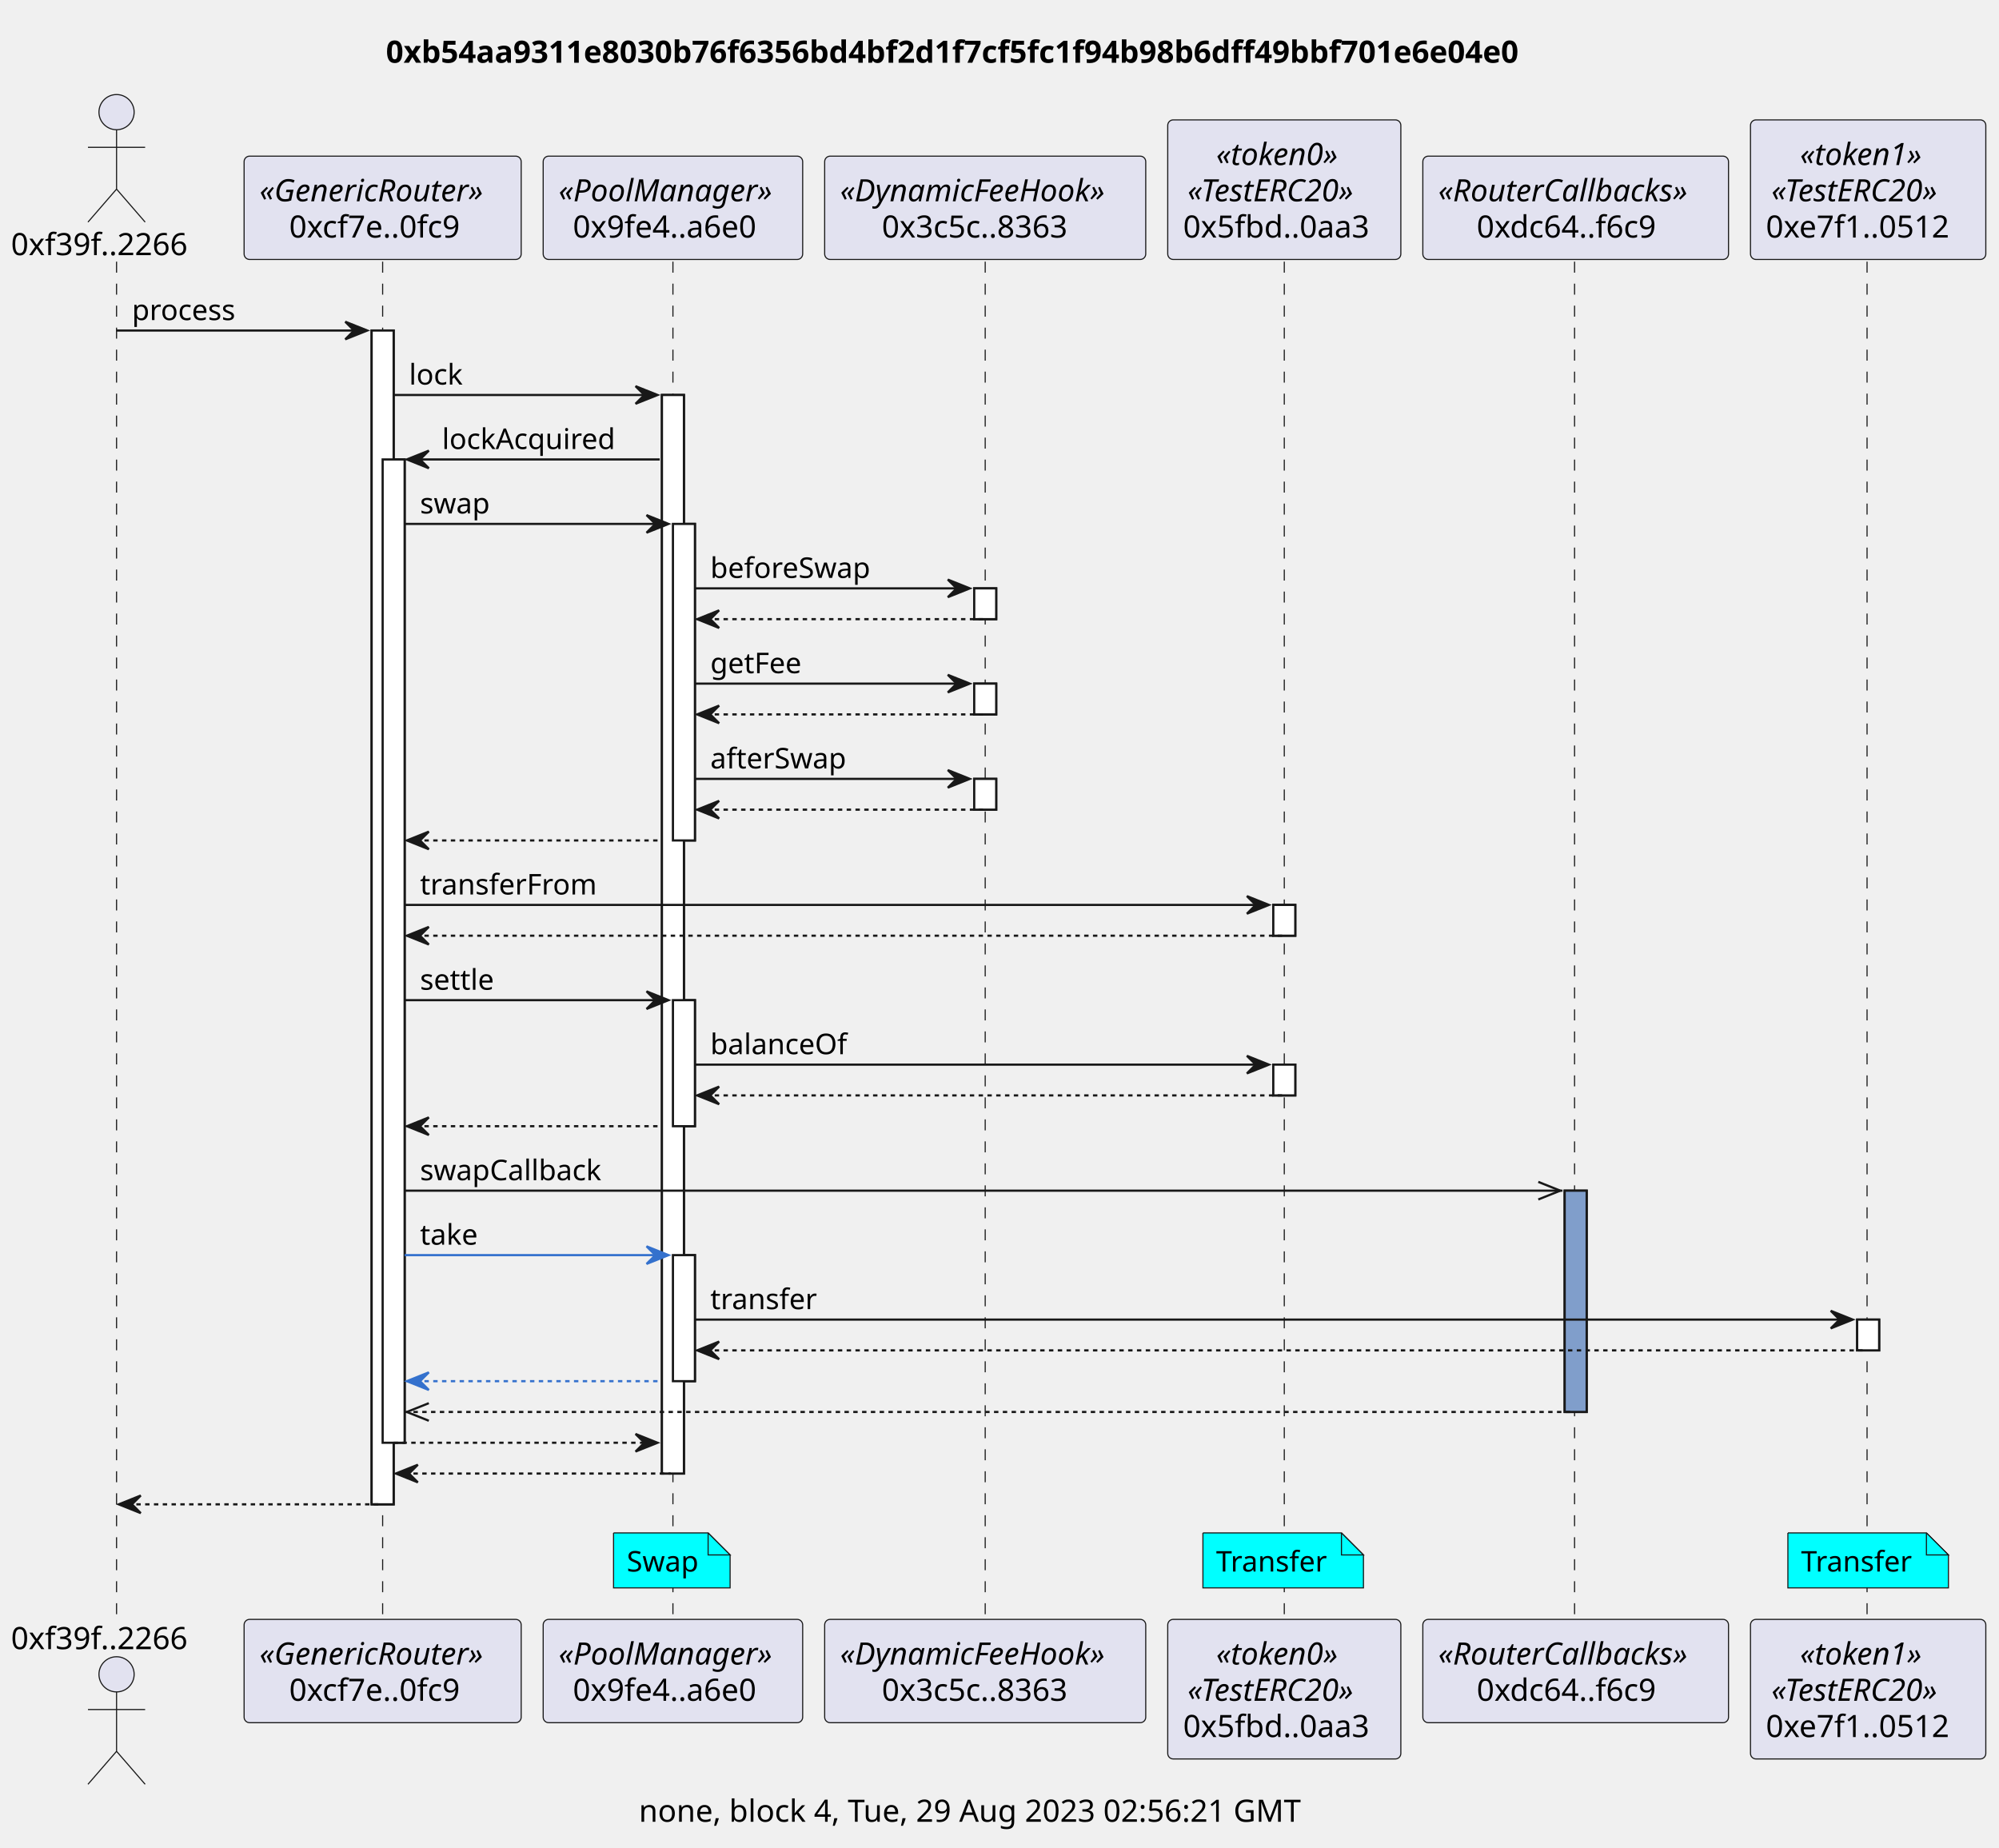
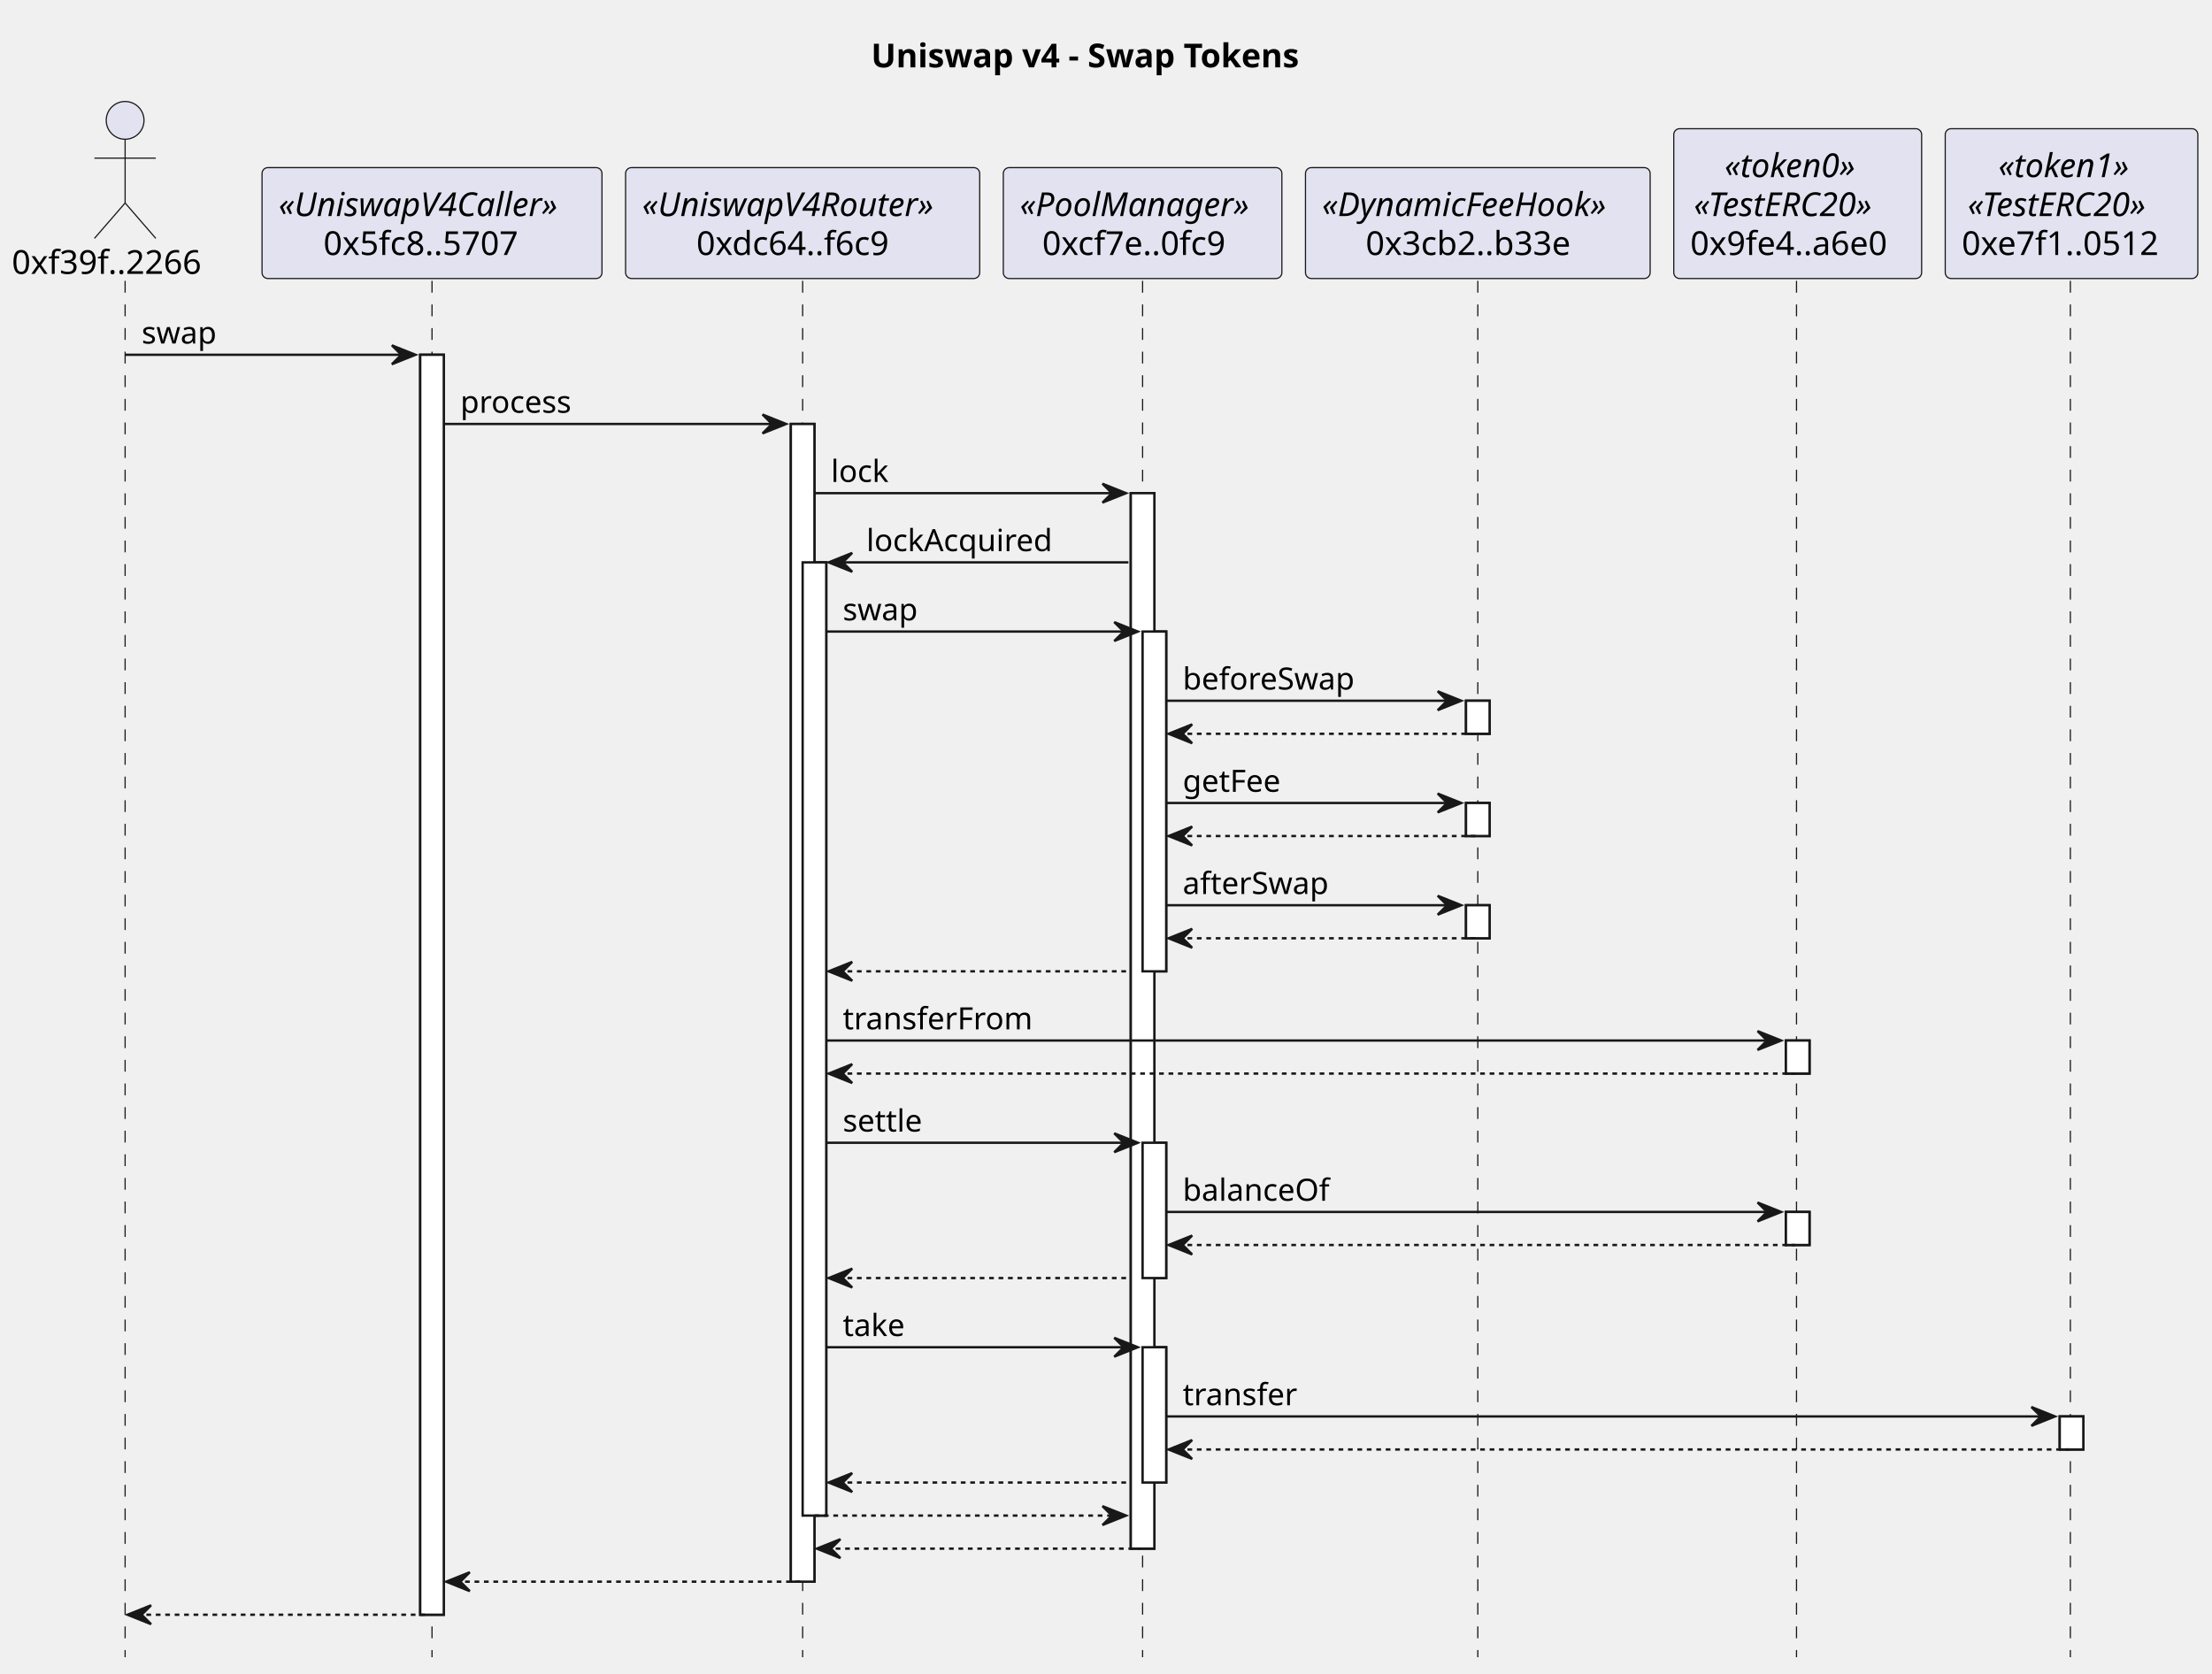
- <svg xmlns="http://www.w3.org/2000/svg" contentStyleType="text/css" height="840px" preserveAspectRatio="none" style="width:909px;height:840px;background:#FFFFFF;" version="1.1" viewBox="0 0 909 840" width="909px" zoomAndPan="magnify">
+ <svg xmlns="http://www.w3.org/2000/svg" contentStyleType="text/css" height="709px" preserveAspectRatio="none" style="width:937px;height:709px;background:#FFFFFF;" version="1.1" viewBox="0 0 937 709" width="937px" zoomAndPan="magnify">
  <defs />
  <g>
-     <text fill="#000000" font-family="sans-serif" font-size="14" font-weight="bold" lengthAdjust="spacing" textLength="556" x="175.5" y="28.535">0xb54aa9311e8030b76f6356bd4bf2d1f7cf5fc1f94b98b6dff49bbf701e6e04e0</text>
-     <text fill="#000000" font-family="sans-serif" font-size="14" lengthAdjust="spacing" textLength="326" x="290.5" y="828.348">none, block 4, Tue, 29 Aug 2023 02:56:21 GMT</text>
-     <rect fill="#FFFFFF" height="533.727" style="stroke:#181818;stroke-width:1.0;" width="10" x="169" y="150.287" />
-     <rect fill="#FFFFFF" height="447.106" style="stroke:#181818;stroke-width:1.0;" width="10" x="174" y="208.908" />
-     <rect fill="#FFFFFF" height="490.416" style="stroke:#181818;stroke-width:1.0;" width="10" x="301" y="179.598" />
-     <rect fill="#FFFFFF" height="143.932" style="stroke:#181818;stroke-width:1.0;" width="10" x="306" y="238.219" />
-     <rect fill="#FFFFFF" height="57.31" style="stroke:#181818;stroke-width:1.0;" width="10" x="306" y="454.772" />
-     <rect fill="#FFFFFF" height="57.31" style="stroke:#181818;stroke-width:1.0;" width="10" x="306" y="570.703" />
-     <rect fill="#FFFFFF" height="14" style="stroke:#181818;stroke-width:1.0;" width="10" x="443" y="267.529" />
-     <rect fill="#FFFFFF" height="14" style="stroke:#181818;stroke-width:1.0;" width="10" x="443" y="310.84" />
-     <rect fill="#FFFFFF" height="14" style="stroke:#181818;stroke-width:1.0;" width="10" x="443" y="354.15" />
-     <rect fill="#FFFFFF" height="14" style="stroke:#181818;stroke-width:1.0;" width="10" x="579" y="411.461" />
-     <rect fill="#FFFFFF" height="14" style="stroke:#181818;stroke-width:1.0;" width="10" x="579" y="484.082" />
-     <rect fill="#809ECB" height="100.621" style="stroke:#181818;stroke-width:1.0;" width="10" x="711.5" y="541.393" />
-     <rect fill="#FFFFFF" height="14" style="stroke:#181818;stroke-width:1.0;" width="10" x="844.5" y="600.014" />
-     <line style="stroke:#181818;stroke-width:0.5;stroke-dasharray:5.0,5.0;" x1="53" x2="53" y1="118.977" y2="737.324" />
-     <line style="stroke:#181818;stroke-width:0.5;stroke-dasharray:5.0,5.0;" x1="174" x2="174" y1="118.977" y2="737.324" />
-     <line style="stroke:#181818;stroke-width:0.5;stroke-dasharray:5.0,5.0;" x1="306" x2="306" y1="118.977" y2="737.324" />
-     <line style="stroke:#181818;stroke-width:0.5;stroke-dasharray:5.0,5.0;" x1="448" x2="448" y1="118.977" y2="737.324" />
-     <line style="stroke:#181818;stroke-width:0.5;stroke-dasharray:5.0,5.0;" x1="584" x2="584" y1="118.977" y2="737.324" />
-     <line style="stroke:#181818;stroke-width:0.5;stroke-dasharray:5.0,5.0;" x1="716" x2="716" y1="118.977" y2="737.324" />
-     <line style="stroke:#181818;stroke-width:0.5;stroke-dasharray:5.0,5.0;" x1="849" x2="849" y1="118.977" y2="737.324" />
+     <text fill="#000000" font-family="sans-serif" font-size="14" font-weight="bold" lengthAdjust="spacing" textLength="197" x="369" y="28.535">Uniswap v4 - Swap Tokens</text>
+     <rect fill="#FFFFFF" height="533.727" style="stroke:#181818;stroke-width:1.0;" width="10" x="178" y="150.287" />
+     <rect fill="#FFFFFF" height="490.416" style="stroke:#181818;stroke-width:1.0;" width="10" x="335" y="179.598" />
+     <rect fill="#FFFFFF" height="403.795" style="stroke:#181818;stroke-width:1.0;" width="10" x="340" y="238.219" />
+     <rect fill="#FFFFFF" height="447.106" style="stroke:#181818;stroke-width:1.0;" width="10" x="479" y="208.908" />
+     <rect fill="#FFFFFF" height="143.932" style="stroke:#181818;stroke-width:1.0;" width="10" x="484" y="267.529" />
+     <rect fill="#FFFFFF" height="57.31" style="stroke:#181818;stroke-width:1.0;" width="10" x="484" y="484.082" />
+     <rect fill="#FFFFFF" height="57.31" style="stroke:#181818;stroke-width:1.0;" width="10" x="484" y="570.703" />
+     <rect fill="#FFFFFF" height="14" style="stroke:#181818;stroke-width:1.0;" width="10" x="621" y="296.84" />
+     <rect fill="#FFFFFF" height="14" style="stroke:#181818;stroke-width:1.0;" width="10" x="621" y="340.15" />
+     <rect fill="#FFFFFF" height="14" style="stroke:#181818;stroke-width:1.0;" width="10" x="621" y="383.461" />
+     <rect fill="#FFFFFF" height="14" style="stroke:#181818;stroke-width:1.0;" width="10" x="756.5" y="440.772" />
+     <rect fill="#FFFFFF" height="14" style="stroke:#181818;stroke-width:1.0;" width="10" x="756.5" y="513.393" />
+     <rect fill="#FFFFFF" height="14" style="stroke:#181818;stroke-width:1.0;" width="10" x="872.5" y="600.014" />
+     <line style="stroke:#181818;stroke-width:0.5;stroke-dasharray:5.0,5.0;" x1="53" x2="53" y1="118.977" y2="702.014" />
+     <line style="stroke:#181818;stroke-width:0.5;stroke-dasharray:5.0,5.0;" x1="183" x2="183" y1="118.977" y2="702.014" />
+     <line style="stroke:#181818;stroke-width:0.5;stroke-dasharray:5.0,5.0;" x1="340" x2="340" y1="118.977" y2="702.014" />
+     <line style="stroke:#181818;stroke-width:0.5;stroke-dasharray:5.0,5.0;" x1="484" x2="484" y1="118.977" y2="702.014" />
+     <line style="stroke:#181818;stroke-width:0.5;stroke-dasharray:5.0,5.0;" x1="626" x2="626" y1="118.977" y2="702.014" />
+     <line style="stroke:#181818;stroke-width:0.5;stroke-dasharray:5.0,5.0;" x1="761" x2="761" y1="118.977" y2="702.014" />
+     <line style="stroke:#181818;stroke-width:0.5;stroke-dasharray:5.0,5.0;" x1="877" x2="877" y1="118.977" y2="702.014" />
    <text fill="#000000" font-family="sans-serif" font-size="14" lengthAdjust="spacing" textLength="90" x="5" y="116.023">0xf39f..2266</text>
    <ellipse cx="53" cy="50.988" fill="#E2E2F0" rx="8" ry="8" style="stroke:#181818;stroke-width:0.5;" />
    <path d="M53,58.988 L53,85.988 M40,66.988 L66,66.988 M53,85.988 L40,100.988 M53,85.988 L66,100.988 " fill="none" style="stroke:#181818;stroke-width:0.5;" />
-     <text fill="#000000" font-family="sans-serif" font-size="14" lengthAdjust="spacing" textLength="90" x="5" y="749.859">0xf39f..2266</text>
-     <ellipse cx="53" cy="761.312" fill="#E2E2F0" rx="8" ry="8" style="stroke:#181818;stroke-width:0.5;" />
-     <path d="M53,769.312 L53,796.312 M40,777.312 L66,777.312 M53,796.312 L40,811.312 M53,796.312 L66,811.312 " fill="none" style="stroke:#181818;stroke-width:0.5;" />
-     <rect fill="#E2E2F0" height="46.977" rx="2.5" ry="2.5" style="stroke:#181818;stroke-width:0.5;" width="126" x="111" y="71" />
-     <text fill="#000000" font-family="sans-serif" font-size="14" font-style="italic" lengthAdjust="spacing" textLength="112" x="118" y="91.535">«GenericRouter»</text>
-     <text fill="#000000" font-family="sans-serif" font-size="14" lengthAdjust="spacing" textLength="85" x="131.5" y="108.023">0xcf7e..0fc9</text>
-     <rect fill="#E2E2F0" height="46.977" rx="2.5" ry="2.5" style="stroke:#181818;stroke-width:0.5;" width="126" x="111" y="736.324" />
-     <text fill="#000000" font-family="sans-serif" font-size="14" font-style="italic" lengthAdjust="spacing" textLength="112" x="118" y="756.859">«GenericRouter»</text>
-     <text fill="#000000" font-family="sans-serif" font-size="14" lengthAdjust="spacing" textLength="85" x="131.5" y="773.348">0xcf7e..0fc9</text>
-     <rect fill="#E2E2F0" height="46.977" rx="2.5" ry="2.5" style="stroke:#181818;stroke-width:0.5;" width="118" x="247" y="71" />
-     <text fill="#000000" font-family="sans-serif" font-size="14" font-style="italic" lengthAdjust="spacing" textLength="104" x="254" y="91.535">«PoolManager»</text>
-     <text fill="#000000" font-family="sans-serif" font-size="14" lengthAdjust="spacing" textLength="91" x="260.5" y="108.023">0x9fe4..a6e0</text>
-     <rect fill="#E2E2F0" height="46.977" rx="2.5" ry="2.5" style="stroke:#181818;stroke-width:0.5;" width="118" x="247" y="736.324" />
-     <text fill="#000000" font-family="sans-serif" font-size="14" font-style="italic" lengthAdjust="spacing" textLength="104" x="254" y="756.859">«PoolManager»</text>
-     <text fill="#000000" font-family="sans-serif" font-size="14" lengthAdjust="spacing" textLength="91" x="260.5" y="773.348">0x9fe4..a6e0</text>
-     <rect fill="#E2E2F0" height="46.977" rx="2.5" ry="2.5" style="stroke:#181818;stroke-width:0.5;" width="146" x="375" y="71" />
-     <text fill="#000000" font-family="sans-serif" font-size="14" font-style="italic" lengthAdjust="spacing" textLength="132" x="382" y="91.535">«DynamicFeeHook»</text>
-     <text fill="#000000" font-family="sans-serif" font-size="14" lengthAdjust="spacing" textLength="94" x="401" y="108.023">0x3c5c..8363</text>
-     <rect fill="#E2E2F0" height="46.977" rx="2.5" ry="2.5" style="stroke:#181818;stroke-width:0.5;" width="146" x="375" y="736.324" />
-     <text fill="#000000" font-family="sans-serif" font-size="14" font-style="italic" lengthAdjust="spacing" textLength="132" x="382" y="756.859">«DynamicFeeHook»</text>
-     <text fill="#000000" font-family="sans-serif" font-size="14" lengthAdjust="spacing" textLength="94" x="401" y="773.348">0x3c5c..8363</text>
-     <rect fill="#E2E2F0" height="63.465" rx="2.5" ry="2.5" style="stroke:#181818;stroke-width:0.5;" width="106" x="531" y="54.512" />
-     <text fill="#000000" font-family="sans-serif" font-size="14" font-style="italic" lengthAdjust="spacing" textLength="62" x="553" y="75.047">«token0»</text>
-     <text fill="#000000" font-family="sans-serif" font-size="14" font-style="italic" lengthAdjust="spacing" textLength="88" x="540" y="91.535">«TestERC20»</text>
-     <text fill="#000000" font-family="sans-serif" font-size="14" lengthAdjust="spacing" textLength="92" x="538" y="108.023">0x5fbd..0aa3</text>
-     <rect fill="#E2E2F0" height="63.465" rx="2.5" ry="2.5" style="stroke:#181818;stroke-width:0.5;" width="106" x="531" y="736.324" />
-     <text fill="#000000" font-family="sans-serif" font-size="14" font-style="italic" lengthAdjust="spacing" textLength="62" x="553" y="756.859">«token0»</text>
-     <text fill="#000000" font-family="sans-serif" font-size="14" font-style="italic" lengthAdjust="spacing" textLength="88" x="540" y="773.348">«TestERC20»</text>
-     <text fill="#000000" font-family="sans-serif" font-size="14" lengthAdjust="spacing" textLength="92" x="538" y="789.836">0x5fbd..0aa3</text>
-     <rect fill="#E2E2F0" height="46.977" rx="2.5" ry="2.5" style="stroke:#181818;stroke-width:0.5;" width="139" x="647" y="71" />
-     <text fill="#000000" font-family="sans-serif" font-size="14" font-style="italic" lengthAdjust="spacing" textLength="125" x="654" y="91.535">«RouterCallbacks»</text>
-     <text fill="#000000" font-family="sans-serif" font-size="14" lengthAdjust="spacing" textLength="90" x="671.5" y="108.023">0xdc64..f6c9</text>
-     <rect fill="#E2E2F0" height="46.977" rx="2.5" ry="2.5" style="stroke:#181818;stroke-width:0.5;" width="139" x="647" y="736.324" />
-     <text fill="#000000" font-family="sans-serif" font-size="14" font-style="italic" lengthAdjust="spacing" textLength="125" x="654" y="756.859">«RouterCallbacks»</text>
-     <text fill="#000000" font-family="sans-serif" font-size="14" lengthAdjust="spacing" textLength="90" x="671.5" y="773.348">0xdc64..f6c9</text>
-     <rect fill="#E2E2F0" height="63.465" rx="2.5" ry="2.5" style="stroke:#181818;stroke-width:0.5;" width="107" x="796" y="54.512" />
-     <text fill="#000000" font-family="sans-serif" font-size="14" font-style="italic" lengthAdjust="spacing" textLength="62" x="818.5" y="75.047">«token1»</text>
-     <text fill="#000000" font-family="sans-serif" font-size="14" font-style="italic" lengthAdjust="spacing" textLength="88" x="805.5" y="91.535">«TestERC20»</text>
-     <text fill="#000000" font-family="sans-serif" font-size="14" lengthAdjust="spacing" textLength="93" x="803" y="108.023">0xe7f1..0512</text>
-     <rect fill="#E2E2F0" height="63.465" rx="2.5" ry="2.5" style="stroke:#181818;stroke-width:0.5;" width="107" x="796" y="736.324" />
-     <text fill="#000000" font-family="sans-serif" font-size="14" font-style="italic" lengthAdjust="spacing" textLength="62" x="818.5" y="756.859">«token1»</text>
-     <text fill="#000000" font-family="sans-serif" font-size="14" font-style="italic" lengthAdjust="spacing" textLength="88" x="805.5" y="773.348">«TestERC20»</text>
-     <text fill="#000000" font-family="sans-serif" font-size="14" lengthAdjust="spacing" textLength="93" x="803" y="789.836">0xe7f1..0512</text>
-     <rect fill="#FFFFFF" height="533.727" style="stroke:#181818;stroke-width:1.0;" width="10" x="169" y="150.287" />
-     <rect fill="#FFFFFF" height="447.106" style="stroke:#181818;stroke-width:1.0;" width="10" x="174" y="208.908" />
-     <rect fill="#FFFFFF" height="490.416" style="stroke:#181818;stroke-width:1.0;" width="10" x="301" y="179.598" />
-     <rect fill="#FFFFFF" height="143.932" style="stroke:#181818;stroke-width:1.0;" width="10" x="306" y="238.219" />
-     <rect fill="#FFFFFF" height="57.31" style="stroke:#181818;stroke-width:1.0;" width="10" x="306" y="454.772" />
-     <rect fill="#FFFFFF" height="57.31" style="stroke:#181818;stroke-width:1.0;" width="10" x="306" y="570.703" />
-     <rect fill="#FFFFFF" height="14" style="stroke:#181818;stroke-width:1.0;" width="10" x="443" y="267.529" />
-     <rect fill="#FFFFFF" height="14" style="stroke:#181818;stroke-width:1.0;" width="10" x="443" y="310.84" />
-     <rect fill="#FFFFFF" height="14" style="stroke:#181818;stroke-width:1.0;" width="10" x="443" y="354.15" />
-     <rect fill="#FFFFFF" height="14" style="stroke:#181818;stroke-width:1.0;" width="10" x="579" y="411.461" />
-     <rect fill="#FFFFFF" height="14" style="stroke:#181818;stroke-width:1.0;" width="10" x="579" y="484.082" />
-     <rect fill="#809ECB" height="100.621" style="stroke:#181818;stroke-width:1.0;" width="10" x="711.5" y="541.393" />
-     <rect fill="#FFFFFF" height="14" style="stroke:#181818;stroke-width:1.0;" width="10" x="844.5" y="600.014" />
-     <polygon fill="#181818" points="157,146.287,167,150.287,157,154.287,161,150.287" style="stroke:#181818;stroke-width:1.0;" />
-     <line style="stroke:#181818;stroke-width:1.0;" x1="53" x2="163" y1="150.287" y2="150.287" />
-     <text fill="#000000" font-family="sans-serif" font-size="13" lengthAdjust="spacing" textLength="49" x="60" y="145.545">process</text>
-     <polygon fill="#181818" points="289,175.598,299,179.598,289,183.598,293,179.598" style="stroke:#181818;stroke-width:1.0;" />
-     <line style="stroke:#181818;stroke-width:1.0;" x1="179" x2="295" y1="179.598" y2="179.598" />
-     <text fill="#000000" font-family="sans-serif" font-size="13" lengthAdjust="spacing" textLength="27" x="186" y="174.856">lock</text>
-     <polygon fill="#181818" points="195,204.908,185,208.908,195,212.908,191,208.908" style="stroke:#181818;stroke-width:1.0;" />
-     <line style="stroke:#181818;stroke-width:1.0;" x1="189" x2="300" y1="208.908" y2="208.908" />
-     <text fill="#000000" font-family="sans-serif" font-size="13" lengthAdjust="spacing" textLength="83" x="201" y="204.166">lockAcquired</text>
-     <polygon fill="#181818" points="294,234.219,304,238.219,294,242.219,298,238.219" style="stroke:#181818;stroke-width:1.0;" />
-     <line style="stroke:#181818;stroke-width:1.0;" x1="184" x2="300" y1="238.219" y2="238.219" />
-     <text fill="#000000" font-family="sans-serif" font-size="13" lengthAdjust="spacing" textLength="32" x="191" y="233.477">swap</text>
-     <polygon fill="#181818" points="431,263.529,441,267.529,431,271.529,435,267.529" style="stroke:#181818;stroke-width:1.0;" />
-     <line style="stroke:#181818;stroke-width:1.0;" x1="316" x2="437" y1="267.529" y2="267.529" />
-     <text fill="#000000" font-family="sans-serif" font-size="13" lengthAdjust="spacing" textLength="72" x="323" y="262.787">beforeSwap</text>
-     <polygon fill="#181818" points="327,277.529,317,281.529,327,285.529,323,281.529" style="stroke:#181818;stroke-width:1.0;" />
-     <line style="stroke:#181818;stroke-width:1.0;stroke-dasharray:2.0,2.0;" x1="321" x2="447" y1="281.529" y2="281.529" />
-     <polygon fill="#181818" points="431,306.84,441,310.84,431,314.84,435,310.84" style="stroke:#181818;stroke-width:1.0;" />
-     <line style="stroke:#181818;stroke-width:1.0;" x1="316" x2="437" y1="310.84" y2="310.84" />
-     <text fill="#000000" font-family="sans-serif" font-size="13" lengthAdjust="spacing" textLength="41" x="323" y="306.098">getFee</text>
-     <polygon fill="#181818" points="327,320.84,317,324.84,327,328.84,323,324.84" style="stroke:#181818;stroke-width:1.0;" />
-     <line style="stroke:#181818;stroke-width:1.0;stroke-dasharray:2.0,2.0;" x1="321" x2="447" y1="324.84" y2="324.84" />
-     <polygon fill="#181818" points="431,350.15,441,354.15,431,358.15,435,354.15" style="stroke:#181818;stroke-width:1.0;" />
-     <line style="stroke:#181818;stroke-width:1.0;" x1="316" x2="437" y1="354.15" y2="354.15" />
-     <text fill="#000000" font-family="sans-serif" font-size="13" lengthAdjust="spacing" textLength="61" x="323" y="349.408">afterSwap</text>
-     <polygon fill="#181818" points="327,364.15,317,368.15,327,372.15,323,368.15" style="stroke:#181818;stroke-width:1.0;" />
-     <line style="stroke:#181818;stroke-width:1.0;stroke-dasharray:2.0,2.0;" x1="321" x2="447" y1="368.15" y2="368.15" />
-     <polygon fill="#181818" points="195,378.15,185,382.15,195,386.15,191,382.15" style="stroke:#181818;stroke-width:1.0;" />
-     <line style="stroke:#181818;stroke-width:1.0;stroke-dasharray:2.0,2.0;" x1="189" x2="300" y1="382.15" y2="382.15" />
-     <polygon fill="#181818" points="567,407.461,577,411.461,567,415.461,571,411.461" style="stroke:#181818;stroke-width:1.0;" />
-     <line style="stroke:#181818;stroke-width:1.0;" x1="184" x2="573" y1="411.461" y2="411.461" />
-     <text fill="#000000" font-family="sans-serif" font-size="13" lengthAdjust="spacing" textLength="81" x="191" y="406.719">transferFrom</text>
-     <polygon fill="#181818" points="195,421.461,185,425.461,195,429.461,191,425.461" style="stroke:#181818;stroke-width:1.0;" />
-     <line style="stroke:#181818;stroke-width:1.0;stroke-dasharray:2.0,2.0;" x1="189" x2="583" y1="425.461" y2="425.461" />
-     <polygon fill="#181818" points="294,450.772,304,454.772,294,458.772,298,454.772" style="stroke:#181818;stroke-width:1.0;" />
-     <line style="stroke:#181818;stroke-width:1.0;" x1="184" x2="300" y1="454.772" y2="454.772" />
-     <text fill="#000000" font-family="sans-serif" font-size="13" lengthAdjust="spacing" textLength="35" x="191" y="450.029">settle</text>
-     <polygon fill="#181818" points="567,480.082,577,484.082,567,488.082,571,484.082" style="stroke:#181818;stroke-width:1.0;" />
-     <line style="stroke:#181818;stroke-width:1.0;" x1="316" x2="573" y1="484.082" y2="484.082" />
-     <text fill="#000000" font-family="sans-serif" font-size="13" lengthAdjust="spacing" textLength="63" x="323" y="479.34">balanceOf</text>
-     <polygon fill="#181818" points="327,494.082,317,498.082,327,502.082,323,498.082" style="stroke:#181818;stroke-width:1.0;" />
-     <line style="stroke:#181818;stroke-width:1.0;stroke-dasharray:2.0,2.0;" x1="321" x2="583" y1="498.082" y2="498.082" />
-     <polygon fill="#181818" points="195,508.082,185,512.082,195,516.082,191,512.082" style="stroke:#181818;stroke-width:1.0;" />
-     <line style="stroke:#181818;stroke-width:1.0;stroke-dasharray:2.0,2.0;" x1="189" x2="300" y1="512.082" y2="512.082" />
-     <line style="stroke:#181818;stroke-width:1.0;" x1="709.5" x2="699.5" y1="541.393" y2="537.393" />
-     <line style="stroke:#181818;stroke-width:1.0;" x1="709.5" x2="699.5" y1="541.393" y2="545.393" />
-     <line style="stroke:#181818;stroke-width:1.0;" x1="184" x2="710.5" y1="541.393" y2="541.393" />
-     <text fill="#000000" font-family="sans-serif" font-size="13" lengthAdjust="spacing" textLength="86" x="191" y="536.65">swapCallback</text>
-     <polygon fill="#3471CD" points="294,566.703,304,570.703,294,574.703,298,570.703" style="stroke:#3471CD;stroke-width:1.0;" />
-     <line style="stroke:#3471CD;stroke-width:1.0;" x1="184" x2="300" y1="570.703" y2="570.703" />
-     <text fill="#000000" font-family="sans-serif" font-size="13" lengthAdjust="spacing" textLength="27" x="191" y="565.961">take</text>
-     <polygon fill="#181818" points="832.5,596.014,842.5,600.014,832.5,604.014,836.5,600.014" style="stroke:#181818;stroke-width:1.0;" />
-     <line style="stroke:#181818;stroke-width:1.0;" x1="316" x2="838.5" y1="600.014" y2="600.014" />
-     <text fill="#000000" font-family="sans-serif" font-size="13" lengthAdjust="spacing" textLength="49" x="323" y="595.271">transfer</text>
-     <polygon fill="#181818" points="327,610.014,317,614.014,327,618.014,323,614.014" style="stroke:#181818;stroke-width:1.0;" />
-     <line style="stroke:#181818;stroke-width:1.0;stroke-dasharray:2.0,2.0;" x1="321" x2="848.5" y1="614.014" y2="614.014" />
-     <polygon fill="#3471CD" points="195,624.014,185,628.014,195,632.014,191,628.014" style="stroke:#3471CD;stroke-width:1.0;" />
-     <line style="stroke:#3471CD;stroke-width:1.0;stroke-dasharray:2.0,2.0;" x1="189" x2="300" y1="628.014" y2="628.014" />
-     <line style="stroke:#181818;stroke-width:1.0;" x1="185" x2="195" y1="642.014" y2="638.014" />
-     <line style="stroke:#181818;stroke-width:1.0;" x1="185" x2="195" y1="642.014" y2="646.014" />
-     <line style="stroke:#181818;stroke-width:1.0;stroke-dasharray:2.0,2.0;" x1="184" x2="715.5" y1="642.014" y2="642.014" />
-     <polygon fill="#181818" points="289,652.014,299,656.014,289,660.014,293,656.014" style="stroke:#181818;stroke-width:1.0;" />
-     <line style="stroke:#181818;stroke-width:1.0;stroke-dasharray:2.0,2.0;" x1="179" x2="295" y1="656.014" y2="656.014" />
-     <polygon fill="#181818" points="190,666.014,180,670.014,190,674.014,186,670.014" style="stroke:#181818;stroke-width:1.0;" />
-     <line style="stroke:#181818;stroke-width:1.0;stroke-dasharray:2.0,2.0;" x1="184" x2="305" y1="670.014" y2="670.014" />
+     <rect fill="#E2E2F0" height="46.977" rx="2.5" ry="2.5" style="stroke:#181818;stroke-width:0.5;" width="144" x="111" y="71" />
+     <text fill="#000000" font-family="sans-serif" font-size="14" font-style="italic" lengthAdjust="spacing" textLength="130" x="118" y="91.535">«UniswapV4Caller»</text>
+     <text fill="#000000" font-family="sans-serif" font-size="14" lengthAdjust="spacing" textLength="92" x="137" y="108.023">0x5fc8..5707</text>
+     <rect fill="#E2E2F0" height="46.977" rx="2.5" ry="2.5" style="stroke:#181818;stroke-width:0.5;" width="150" x="265" y="71" />
+     <text fill="#000000" font-family="sans-serif" font-size="14" font-style="italic" lengthAdjust="spacing" textLength="136" x="272" y="91.535">«UniswapV4Router»</text>
+     <text fill="#000000" font-family="sans-serif" font-size="14" lengthAdjust="spacing" textLength="90" x="295" y="108.023">0xdc64..f6c9</text>
+     <rect fill="#E2E2F0" height="46.977" rx="2.5" ry="2.5" style="stroke:#181818;stroke-width:0.5;" width="118" x="425" y="71" />
+     <text fill="#000000" font-family="sans-serif" font-size="14" font-style="italic" lengthAdjust="spacing" textLength="104" x="432" y="91.535">«PoolManager»</text>
+     <text fill="#000000" font-family="sans-serif" font-size="14" lengthAdjust="spacing" textLength="85" x="441.5" y="108.023">0xcf7e..0fc9</text>
+     <rect fill="#E2E2F0" height="46.977" rx="2.5" ry="2.5" style="stroke:#181818;stroke-width:0.5;" width="146" x="553" y="71" />
+     <text fill="#000000" font-family="sans-serif" font-size="14" font-style="italic" lengthAdjust="spacing" textLength="132" x="560" y="91.535">«DynamicFeeHook»</text>
+     <text fill="#000000" font-family="sans-serif" font-size="14" lengthAdjust="spacing" textLength="95" x="578.5" y="108.023">0x3cb2..b33e</text>
+     <rect fill="#E2E2F0" height="63.465" rx="2.5" ry="2.5" style="stroke:#181818;stroke-width:0.5;" width="105" x="709" y="54.512" />
+     <text fill="#000000" font-family="sans-serif" font-size="14" font-style="italic" lengthAdjust="spacing" textLength="62" x="730.5" y="75.047">«token0»</text>
+     <text fill="#000000" font-family="sans-serif" font-size="14" font-style="italic" lengthAdjust="spacing" textLength="88" x="717.5" y="91.535">«TestERC20»</text>
+     <text fill="#000000" font-family="sans-serif" font-size="14" lengthAdjust="spacing" textLength="91" x="716" y="108.023">0x9fe4..a6e0</text>
+     <rect fill="#E2E2F0" height="63.465" rx="2.5" ry="2.5" style="stroke:#181818;stroke-width:0.5;" width="107" x="824" y="54.512" />
+     <text fill="#000000" font-family="sans-serif" font-size="14" font-style="italic" lengthAdjust="spacing" textLength="62" x="846.5" y="75.047">«token1»</text>
+     <text fill="#000000" font-family="sans-serif" font-size="14" font-style="italic" lengthAdjust="spacing" textLength="88" x="833.5" y="91.535">«TestERC20»</text>
+     <text fill="#000000" font-family="sans-serif" font-size="14" lengthAdjust="spacing" textLength="93" x="831" y="108.023">0xe7f1..0512</text>
+     <rect fill="#FFFFFF" height="533.727" style="stroke:#181818;stroke-width:1.0;" width="10" x="178" y="150.287" />
+     <rect fill="#FFFFFF" height="490.416" style="stroke:#181818;stroke-width:1.0;" width="10" x="335" y="179.598" />
+     <rect fill="#FFFFFF" height="403.795" style="stroke:#181818;stroke-width:1.0;" width="10" x="340" y="238.219" />
+     <rect fill="#FFFFFF" height="447.106" style="stroke:#181818;stroke-width:1.0;" width="10" x="479" y="208.908" />
+     <rect fill="#FFFFFF" height="143.932" style="stroke:#181818;stroke-width:1.0;" width="10" x="484" y="267.529" />
+     <rect fill="#FFFFFF" height="57.31" style="stroke:#181818;stroke-width:1.0;" width="10" x="484" y="484.082" />
+     <rect fill="#FFFFFF" height="57.31" style="stroke:#181818;stroke-width:1.0;" width="10" x="484" y="570.703" />
+     <rect fill="#FFFFFF" height="14" style="stroke:#181818;stroke-width:1.0;" width="10" x="621" y="296.84" />
+     <rect fill="#FFFFFF" height="14" style="stroke:#181818;stroke-width:1.0;" width="10" x="621" y="340.15" />
+     <rect fill="#FFFFFF" height="14" style="stroke:#181818;stroke-width:1.0;" width="10" x="621" y="383.461" />
+     <rect fill="#FFFFFF" height="14" style="stroke:#181818;stroke-width:1.0;" width="10" x="756.5" y="440.772" />
+     <rect fill="#FFFFFF" height="14" style="stroke:#181818;stroke-width:1.0;" width="10" x="756.5" y="513.393" />
+     <rect fill="#FFFFFF" height="14" style="stroke:#181818;stroke-width:1.0;" width="10" x="872.5" y="600.014" />
+     <polygon fill="#181818" points="166,146.287,176,150.287,166,154.287,170,150.287" style="stroke:#181818;stroke-width:1.0;" />
+     <line style="stroke:#181818;stroke-width:1.0;" x1="53" x2="172" y1="150.287" y2="150.287" />
+     <text fill="#000000" font-family="sans-serif" font-size="13" lengthAdjust="spacing" textLength="32" x="60" y="145.545">swap</text>
+     <polygon fill="#181818" points="323,175.598,333,179.598,323,183.598,327,179.598" style="stroke:#181818;stroke-width:1.0;" />
+     <line style="stroke:#181818;stroke-width:1.0;" x1="188" x2="329" y1="179.598" y2="179.598" />
+     <text fill="#000000" font-family="sans-serif" font-size="13" lengthAdjust="spacing" textLength="49" x="195" y="174.856">process</text>
+     <polygon fill="#181818" points="467,204.908,477,208.908,467,212.908,471,208.908" style="stroke:#181818;stroke-width:1.0;" />
+     <line style="stroke:#181818;stroke-width:1.0;" x1="345" x2="473" y1="208.908" y2="208.908" />
+     <text fill="#000000" font-family="sans-serif" font-size="13" lengthAdjust="spacing" textLength="27" x="352" y="204.166">lock</text>
+     <polygon fill="#181818" points="361,234.219,351,238.219,361,242.219,357,238.219" style="stroke:#181818;stroke-width:1.0;" />
+     <line style="stroke:#181818;stroke-width:1.0;" x1="355" x2="478" y1="238.219" y2="238.219" />
+     <text fill="#000000" font-family="sans-serif" font-size="13" lengthAdjust="spacing" textLength="83" x="367" y="233.477">lockAcquired</text>
+     <polygon fill="#181818" points="472,263.529,482,267.529,472,271.529,476,267.529" style="stroke:#181818;stroke-width:1.0;" />
+     <line style="stroke:#181818;stroke-width:1.0;" x1="350" x2="478" y1="267.529" y2="267.529" />
+     <text fill="#000000" font-family="sans-serif" font-size="13" lengthAdjust="spacing" textLength="32" x="357" y="262.787">swap</text>
+     <polygon fill="#181818" points="609,292.84,619,296.84,609,300.84,613,296.84" style="stroke:#181818;stroke-width:1.0;" />
+     <line style="stroke:#181818;stroke-width:1.0;" x1="494" x2="615" y1="296.84" y2="296.84" />
+     <text fill="#000000" font-family="sans-serif" font-size="13" lengthAdjust="spacing" textLength="72" x="501" y="292.098">beforeSwap</text>
+     <polygon fill="#181818" points="505,306.84,495,310.84,505,314.84,501,310.84" style="stroke:#181818;stroke-width:1.0;" />
+     <line style="stroke:#181818;stroke-width:1.0;stroke-dasharray:2.0,2.0;" x1="499" x2="625" y1="310.84" y2="310.84" />
+     <polygon fill="#181818" points="609,336.15,619,340.15,609,344.15,613,340.15" style="stroke:#181818;stroke-width:1.0;" />
+     <line style="stroke:#181818;stroke-width:1.0;" x1="494" x2="615" y1="340.15" y2="340.15" />
+     <text fill="#000000" font-family="sans-serif" font-size="13" lengthAdjust="spacing" textLength="41" x="501" y="335.408">getFee</text>
+     <polygon fill="#181818" points="505,350.15,495,354.15,505,358.15,501,354.15" style="stroke:#181818;stroke-width:1.0;" />
+     <line style="stroke:#181818;stroke-width:1.0;stroke-dasharray:2.0,2.0;" x1="499" x2="625" y1="354.15" y2="354.15" />
+     <polygon fill="#181818" points="609,379.461,619,383.461,609,387.461,613,383.461" style="stroke:#181818;stroke-width:1.0;" />
+     <line style="stroke:#181818;stroke-width:1.0;" x1="494" x2="615" y1="383.461" y2="383.461" />
+     <text fill="#000000" font-family="sans-serif" font-size="13" lengthAdjust="spacing" textLength="61" x="501" y="378.719">afterSwap</text>
+     <polygon fill="#181818" points="505,393.461,495,397.461,505,401.461,501,397.461" style="stroke:#181818;stroke-width:1.0;" />
+     <line style="stroke:#181818;stroke-width:1.0;stroke-dasharray:2.0,2.0;" x1="499" x2="625" y1="397.461" y2="397.461" />
+     <polygon fill="#181818" points="361,407.461,351,411.461,361,415.461,357,411.461" style="stroke:#181818;stroke-width:1.0;" />
+     <line style="stroke:#181818;stroke-width:1.0;stroke-dasharray:2.0,2.0;" x1="355" x2="478" y1="411.461" y2="411.461" />
+     <polygon fill="#181818" points="744.5,436.772,754.5,440.772,744.5,444.772,748.5,440.772" style="stroke:#181818;stroke-width:1.0;" />
+     <line style="stroke:#181818;stroke-width:1.0;" x1="350" x2="750.5" y1="440.772" y2="440.772" />
+     <text fill="#000000" font-family="sans-serif" font-size="13" lengthAdjust="spacing" textLength="81" x="357" y="436.029">transferFrom</text>
+     <polygon fill="#181818" points="361,450.772,351,454.772,361,458.772,357,454.772" style="stroke:#181818;stroke-width:1.0;" />
+     <line style="stroke:#181818;stroke-width:1.0;stroke-dasharray:2.0,2.0;" x1="355" x2="760.5" y1="454.772" y2="454.772" />
+     <polygon fill="#181818" points="472,480.082,482,484.082,472,488.082,476,484.082" style="stroke:#181818;stroke-width:1.0;" />
+     <line style="stroke:#181818;stroke-width:1.0;" x1="350" x2="478" y1="484.082" y2="484.082" />
+     <text fill="#000000" font-family="sans-serif" font-size="13" lengthAdjust="spacing" textLength="35" x="357" y="479.34">settle</text>
+     <polygon fill="#181818" points="744.5,509.393,754.5,513.393,744.5,517.393,748.5,513.393" style="stroke:#181818;stroke-width:1.0;" />
+     <line style="stroke:#181818;stroke-width:1.0;" x1="494" x2="750.5" y1="513.393" y2="513.393" />
+     <text fill="#000000" font-family="sans-serif" font-size="13" lengthAdjust="spacing" textLength="63" x="501" y="508.65">balanceOf</text>
+     <polygon fill="#181818" points="505,523.393,495,527.393,505,531.393,501,527.393" style="stroke:#181818;stroke-width:1.0;" />
+     <line style="stroke:#181818;stroke-width:1.0;stroke-dasharray:2.0,2.0;" x1="499" x2="760.5" y1="527.393" y2="527.393" />
+     <polygon fill="#181818" points="361,537.393,351,541.393,361,545.393,357,541.393" style="stroke:#181818;stroke-width:1.0;" />
+     <line style="stroke:#181818;stroke-width:1.0;stroke-dasharray:2.0,2.0;" x1="355" x2="478" y1="541.393" y2="541.393" />
+     <polygon fill="#181818" points="472,566.703,482,570.703,472,574.703,476,570.703" style="stroke:#181818;stroke-width:1.0;" />
+     <line style="stroke:#181818;stroke-width:1.0;" x1="350" x2="478" y1="570.703" y2="570.703" />
+     <text fill="#000000" font-family="sans-serif" font-size="13" lengthAdjust="spacing" textLength="27" x="357" y="565.961">take</text>
+     <polygon fill="#181818" points="860.5,596.014,870.5,600.014,860.5,604.014,864.5,600.014" style="stroke:#181818;stroke-width:1.0;" />
+     <line style="stroke:#181818;stroke-width:1.0;" x1="494" x2="866.5" y1="600.014" y2="600.014" />
+     <text fill="#000000" font-family="sans-serif" font-size="13" lengthAdjust="spacing" textLength="49" x="501" y="595.271">transfer</text>
+     <polygon fill="#181818" points="505,610.014,495,614.014,505,618.014,501,614.014" style="stroke:#181818;stroke-width:1.0;" />
+     <line style="stroke:#181818;stroke-width:1.0;stroke-dasharray:2.0,2.0;" x1="499" x2="876.5" y1="614.014" y2="614.014" />
+     <polygon fill="#181818" points="361,624.014,351,628.014,361,632.014,357,628.014" style="stroke:#181818;stroke-width:1.0;" />
+     <line style="stroke:#181818;stroke-width:1.0;stroke-dasharray:2.0,2.0;" x1="355" x2="478" y1="628.014" y2="628.014" />
+     <polygon fill="#181818" points="467,638.014,477,642.014,467,646.014,471,642.014" style="stroke:#181818;stroke-width:1.0;" />
+     <line style="stroke:#181818;stroke-width:1.0;stroke-dasharray:2.0,2.0;" x1="345" x2="473" y1="642.014" y2="642.014" />
+     <polygon fill="#181818" points="356,652.014,346,656.014,356,660.014,352,656.014" style="stroke:#181818;stroke-width:1.0;" />
+     <line style="stroke:#181818;stroke-width:1.0;stroke-dasharray:2.0,2.0;" x1="350" x2="483" y1="656.014" y2="656.014" />
+     <polygon fill="#181818" points="199,666.014,189,670.014,199,674.014,195,670.014" style="stroke:#181818;stroke-width:1.0;" />
+     <line style="stroke:#181818;stroke-width:1.0;stroke-dasharray:2.0,2.0;" x1="193" x2="339" y1="670.014" y2="670.014" />
    <polygon fill="#181818" points="64,680.014,54,684.014,64,688.014,60,684.014" style="stroke:#181818;stroke-width:1.0;" />
-     <line style="stroke:#181818;stroke-width:1.0;stroke-dasharray:2.0,2.0;" x1="58" x2="173" y1="684.014" y2="684.014" />
-     <path d="M279,697.014 L279,722.014 L332,722.014 L332,707.014 L322,697.014 L279,697.014 " fill="#00FFFF" style="stroke:#181818;stroke-width:0.5;" />
-     <path d="M322,697.014 L322,707.014 L332,707.014 L322,697.014 " fill="#00FFFF" style="stroke:#181818;stroke-width:0.5;" />
-     <text fill="#000000" font-family="sans-serif" font-size="13" lengthAdjust="spacing" textLength="32" x="285" y="714.582">Swap</text>
-     <path d="M547,697.014 L547,722.014 L620,722.014 L620,707.014 L610,697.014 L547,697.014 " fill="#00FFFF" style="stroke:#181818;stroke-width:0.5;" />
-     <path d="M610,697.014 L610,707.014 L620,707.014 L610,697.014 " fill="#00FFFF" style="stroke:#181818;stroke-width:0.5;" />
-     <text fill="#000000" font-family="sans-serif" font-size="13" lengthAdjust="spacing" textLength="52" x="553" y="714.582">Transfer</text>
-     <path d="M813,697.014 L813,722.014 L886,722.014 L886,707.014 L876,697.014 L813,697.014 " fill="#00FFFF" style="stroke:#181818;stroke-width:0.5;" />
-     <path d="M876,697.014 L876,707.014 L886,707.014 L876,697.014 " fill="#00FFFF" style="stroke:#181818;stroke-width:0.5;" />
-     <text fill="#000000" font-family="sans-serif" font-size="13" lengthAdjust="spacing" textLength="52" x="819" y="714.582">Transfer</text>
+     <line style="stroke:#181818;stroke-width:1.0;stroke-dasharray:2.0,2.0;" x1="58" x2="182" y1="684.014" y2="684.014" />
  </g>
</svg>
